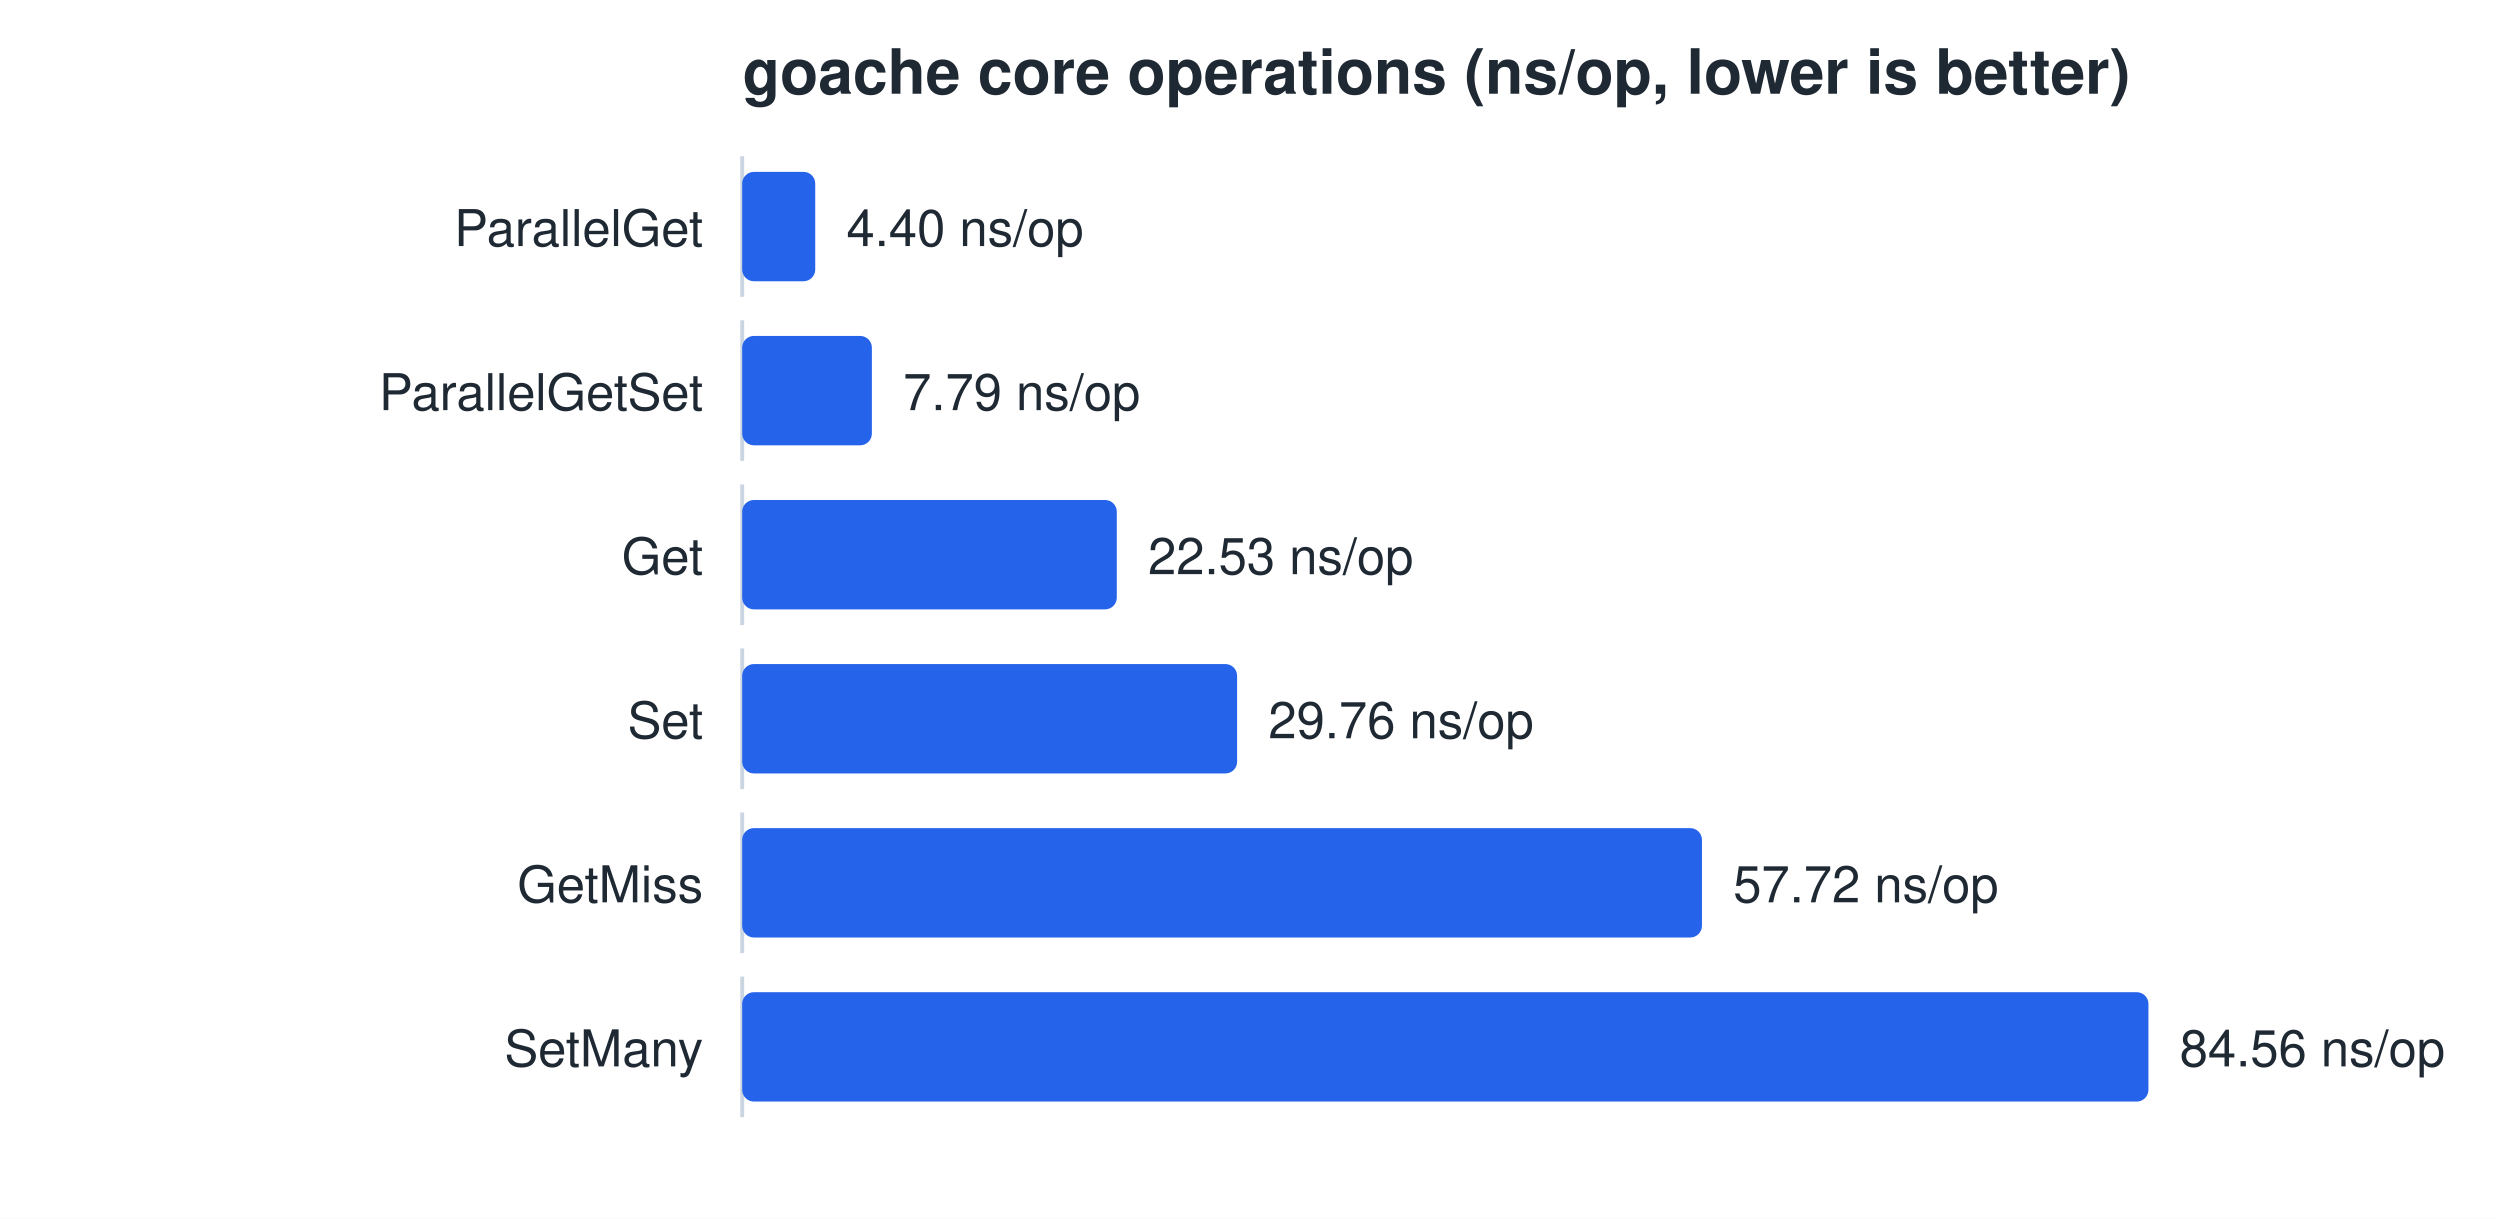
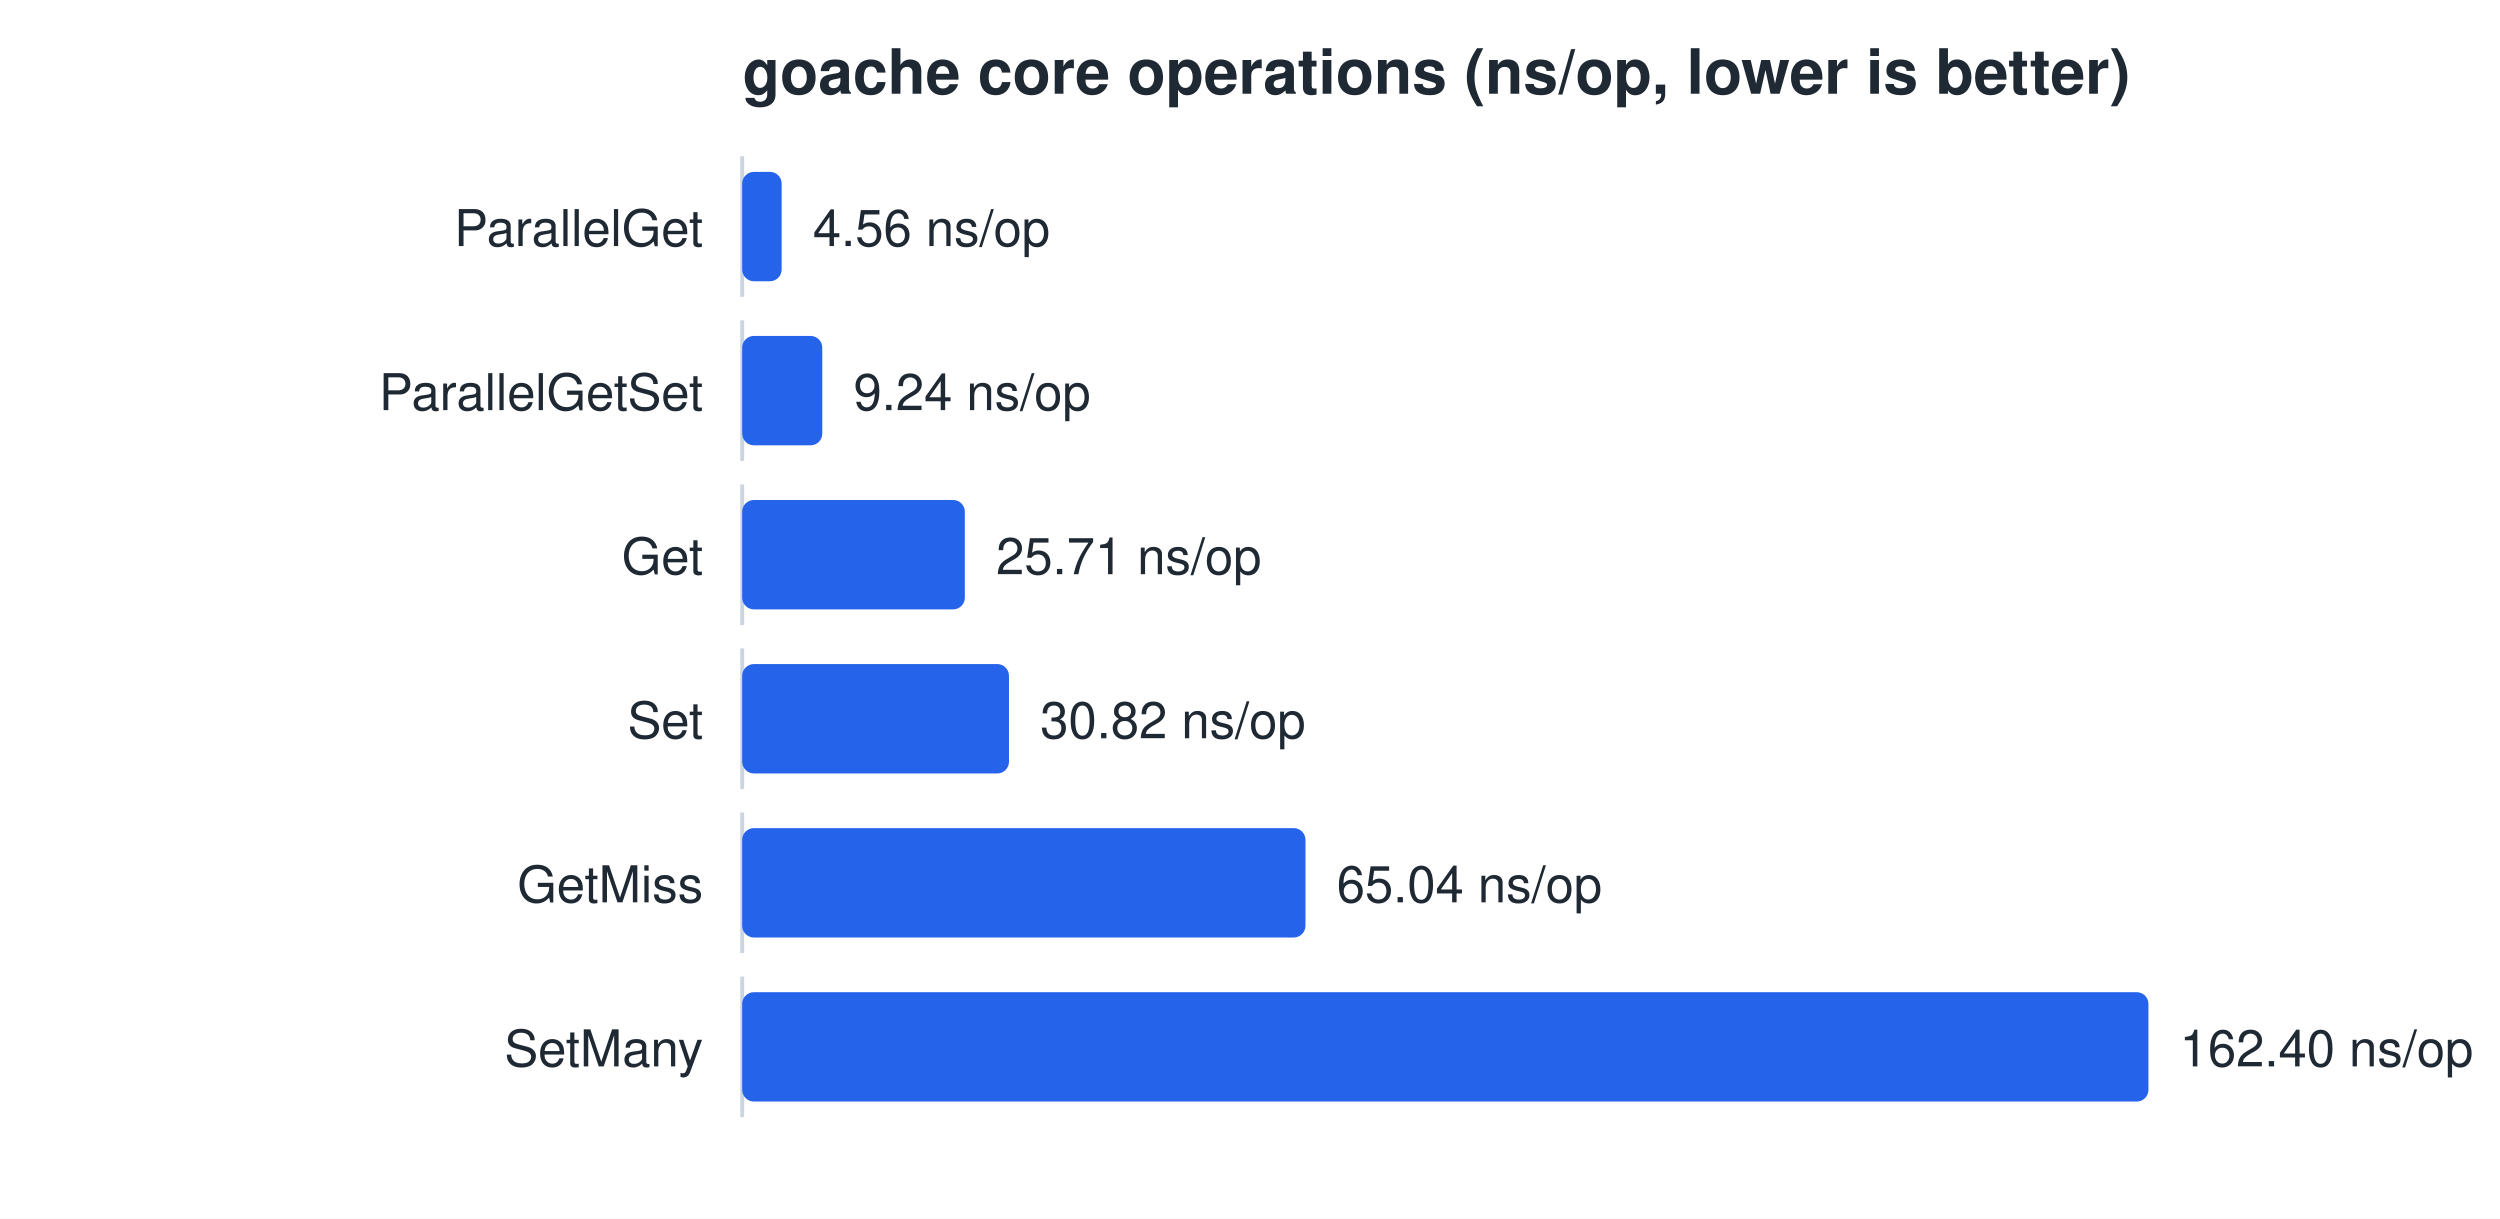
<svg xmlns="http://www.w3.org/2000/svg" width="640" height="312" viewBox="0 0 640 312" font-family="Segoe UI, Helvetica, Arial, sans-serif">
  <rect width="640" height="312" fill="#ffffff" />
  <text x="190" y="24" font-size="16" font-weight="600" fill="#1f2933">goache core operations (ns/op, lower is better)</text>
  <line x1="190" y1="40" x2="190" y2="76" stroke="#cbd5e1" stroke-width="1" />
  <text x="180" y="63" font-size="13" fill="#1f2933" text-anchor="end">ParallelGet</text>
-   <rect x="190" y="44" width="18.7" height="28" rx="3" fill="#2563eb" />
-   <text x="216.7" y="63" font-size="13" fill="#1f2933">4.40 ns/op</text>
+   <rect x="190" y="44" width="10.1" height="28" rx="3" fill="#2563eb" />
+   <text x="208.1" y="63" font-size="13" fill="#1f2933">4.56 ns/op</text>
  <line x1="190" y1="82" x2="190" y2="118" stroke="#cbd5e1" stroke-width="1" />
  <text x="180" y="105" font-size="13" fill="#1f2933" text-anchor="end">ParallelGetSet</text>
-   <rect x="190" y="86" width="33.2" height="28" rx="3" fill="#2563eb" />
-   <text x="231.2" y="105" font-size="13" fill="#1f2933">7.79 ns/op</text>
+   <rect x="190" y="86" width="20.5" height="28" rx="3" fill="#2563eb" />
+   <text x="218.5" y="105" font-size="13" fill="#1f2933">9.24 ns/op</text>
  <line x1="190" y1="124" x2="190" y2="160" stroke="#cbd5e1" stroke-width="1" />
  <text x="180" y="147" font-size="13" fill="#1f2933" text-anchor="end">Get</text>
-   <rect x="190" y="128" width="95.9" height="28" rx="3" fill="#2563eb" />
-   <text x="293.9" y="147" font-size="13" fill="#1f2933">22.53 ns/op</text>
+   <rect x="190" y="128" width="57.0" height="28" rx="3" fill="#2563eb" />
+   <text x="255.0" y="147" font-size="13" fill="#1f2933">25.71 ns/op</text>
  <line x1="190" y1="166" x2="190" y2="202" stroke="#cbd5e1" stroke-width="1" />
  <text x="180" y="189" font-size="13" fill="#1f2933" text-anchor="end">Set</text>
-   <rect x="190" y="170" width="126.7" height="28" rx="3" fill="#2563eb" />
-   <text x="324.7" y="189" font-size="13" fill="#1f2933">29.76 ns/op</text>
+   <rect x="190" y="170" width="68.3" height="28" rx="3" fill="#2563eb" />
+   <text x="266.3" y="189" font-size="13" fill="#1f2933">30.82 ns/op</text>
  <line x1="190" y1="208" x2="190" y2="244" stroke="#cbd5e1" stroke-width="1" />
  <text x="180" y="231" font-size="13" fill="#1f2933" text-anchor="end">GetMiss</text>
-   <rect x="190" y="212" width="245.7" height="28" rx="3" fill="#2563eb" />
-   <text x="443.7" y="231" font-size="13" fill="#1f2933">57.72 ns/op</text>
+   <rect x="190" y="212" width="144.2" height="28" rx="3" fill="#2563eb" />
+   <text x="342.2" y="231" font-size="13" fill="#1f2933">65.04 ns/op</text>
  <line x1="190" y1="250" x2="190" y2="286" stroke="#cbd5e1" stroke-width="1" />
  <text x="180" y="273" font-size="13" fill="#1f2933" text-anchor="end">SetMany</text>
  <rect x="190" y="254" width="360.0" height="28" rx="3" fill="#2563eb" />
-   <text x="558.0" y="273" font-size="13" fill="#1f2933">84.56 ns/op</text>
+   <text x="558.0" y="273" font-size="13" fill="#1f2933">162.40 ns/op</text>
</svg>
